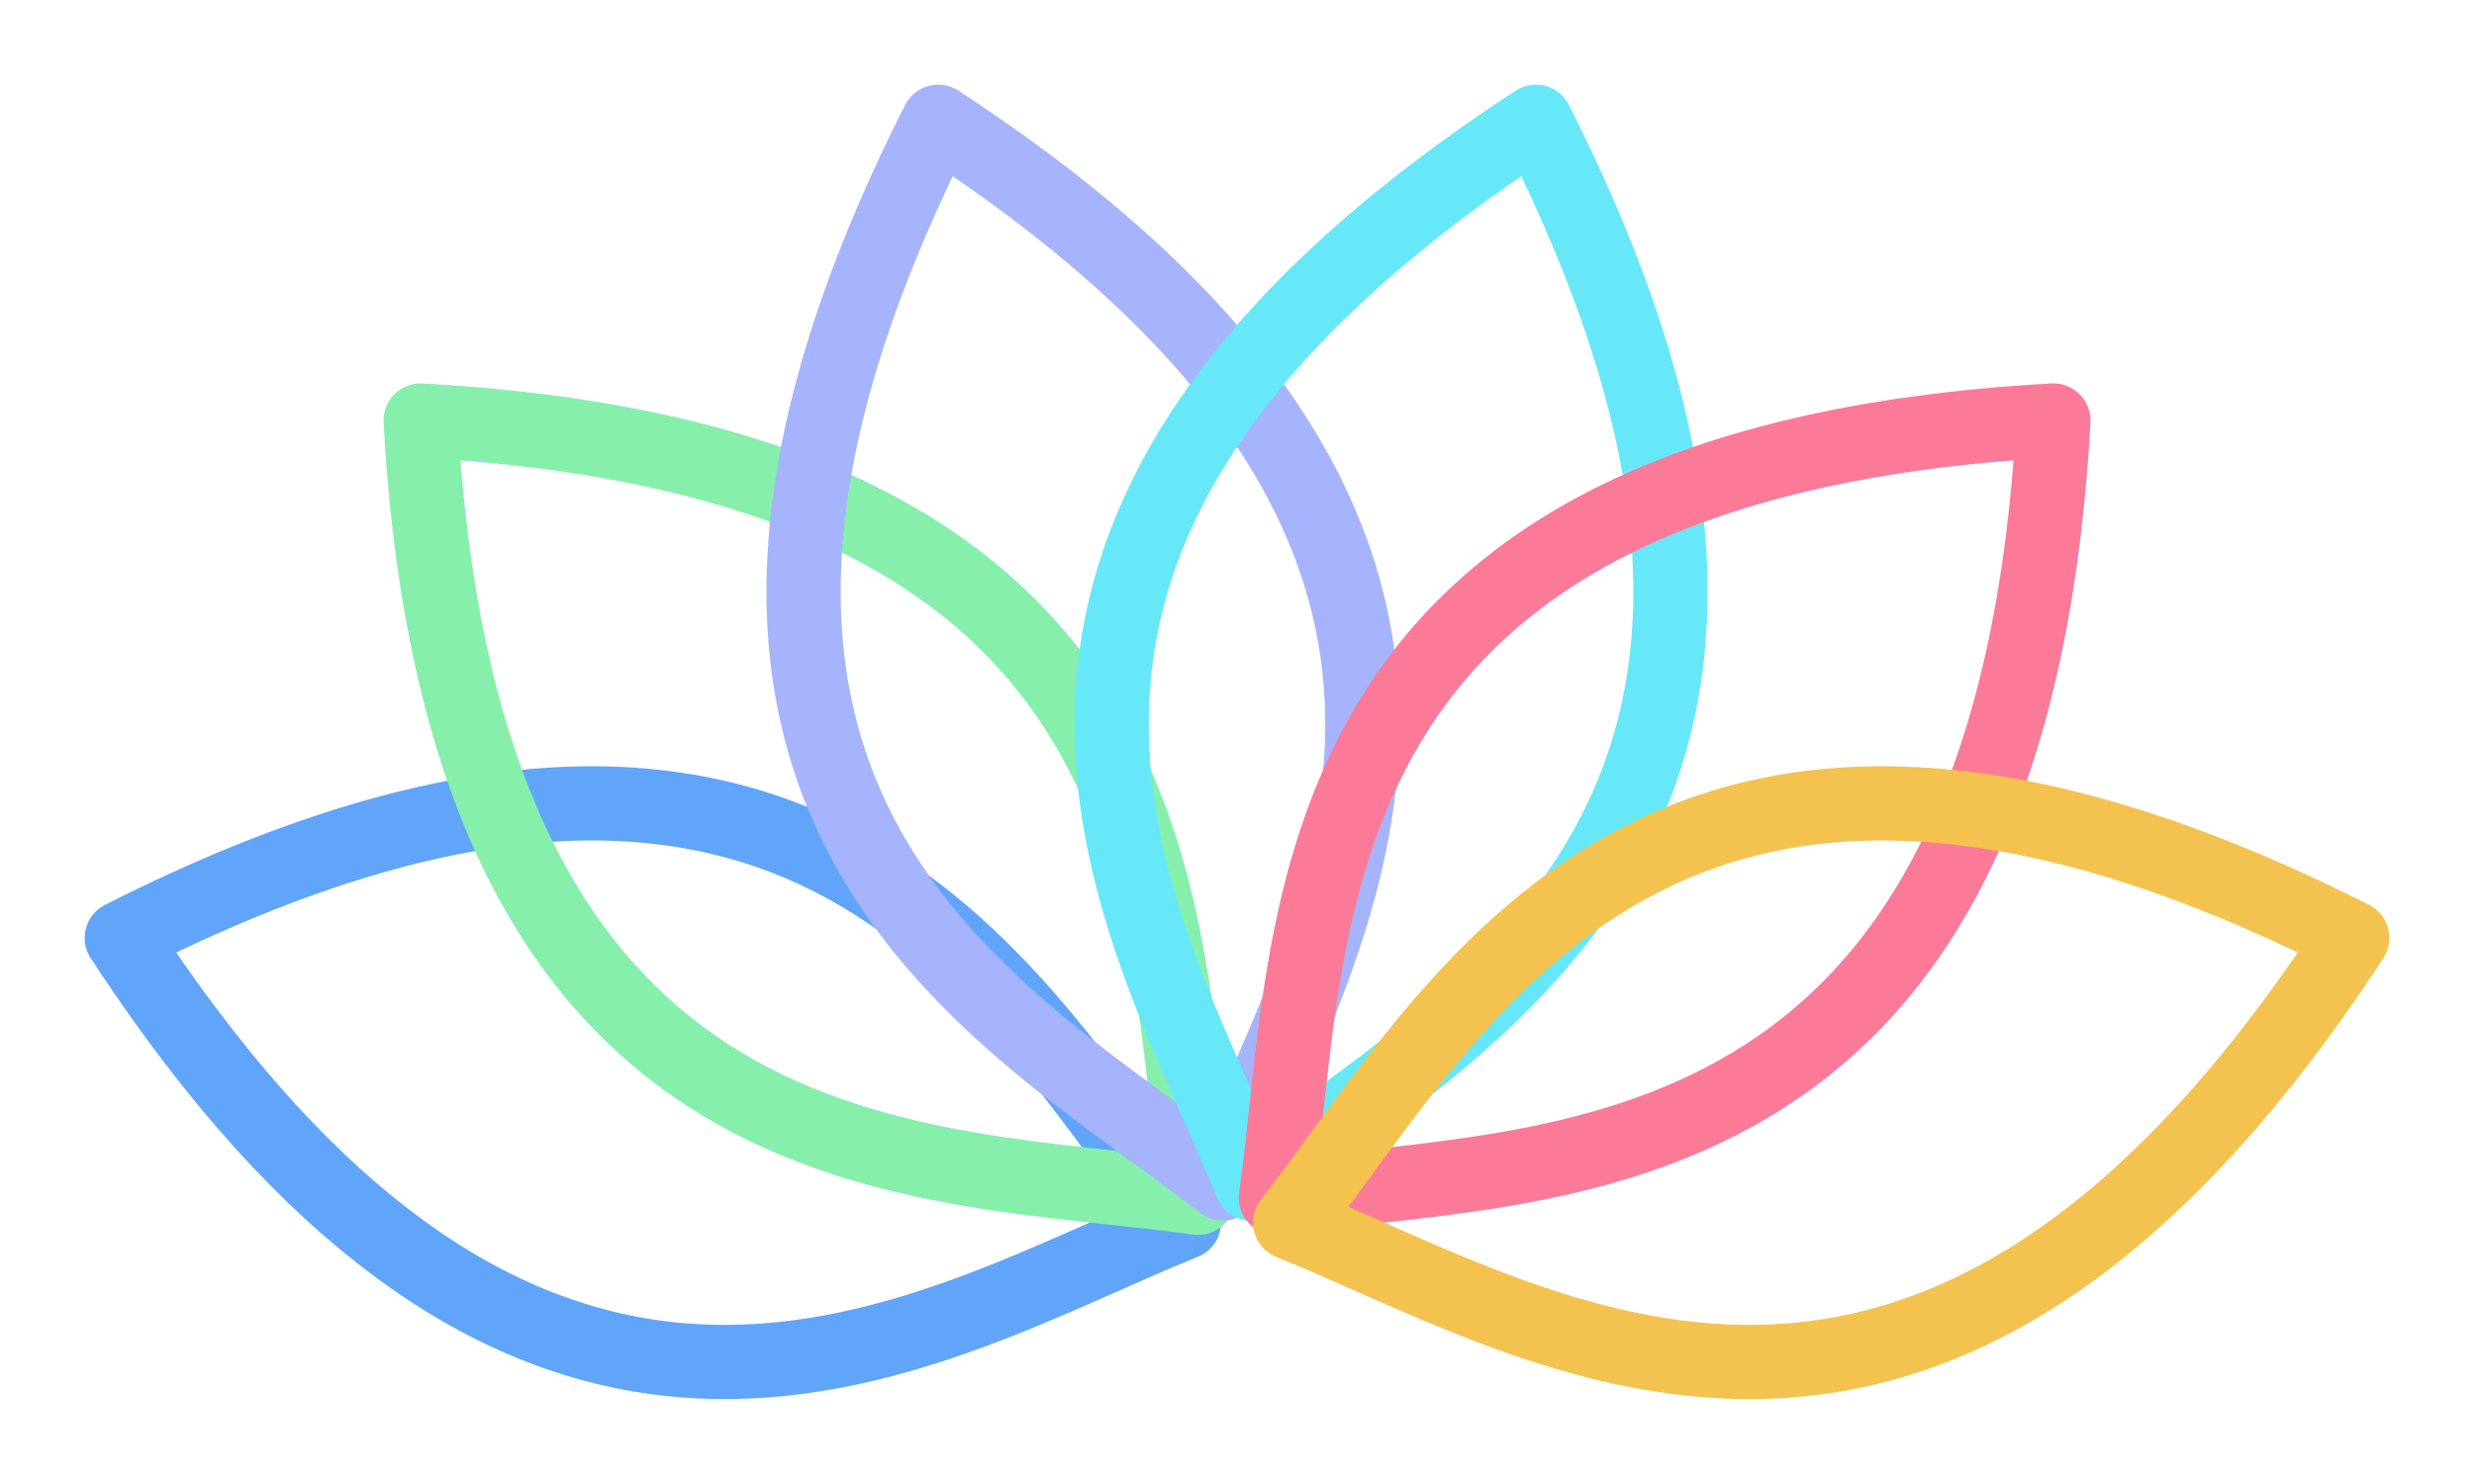
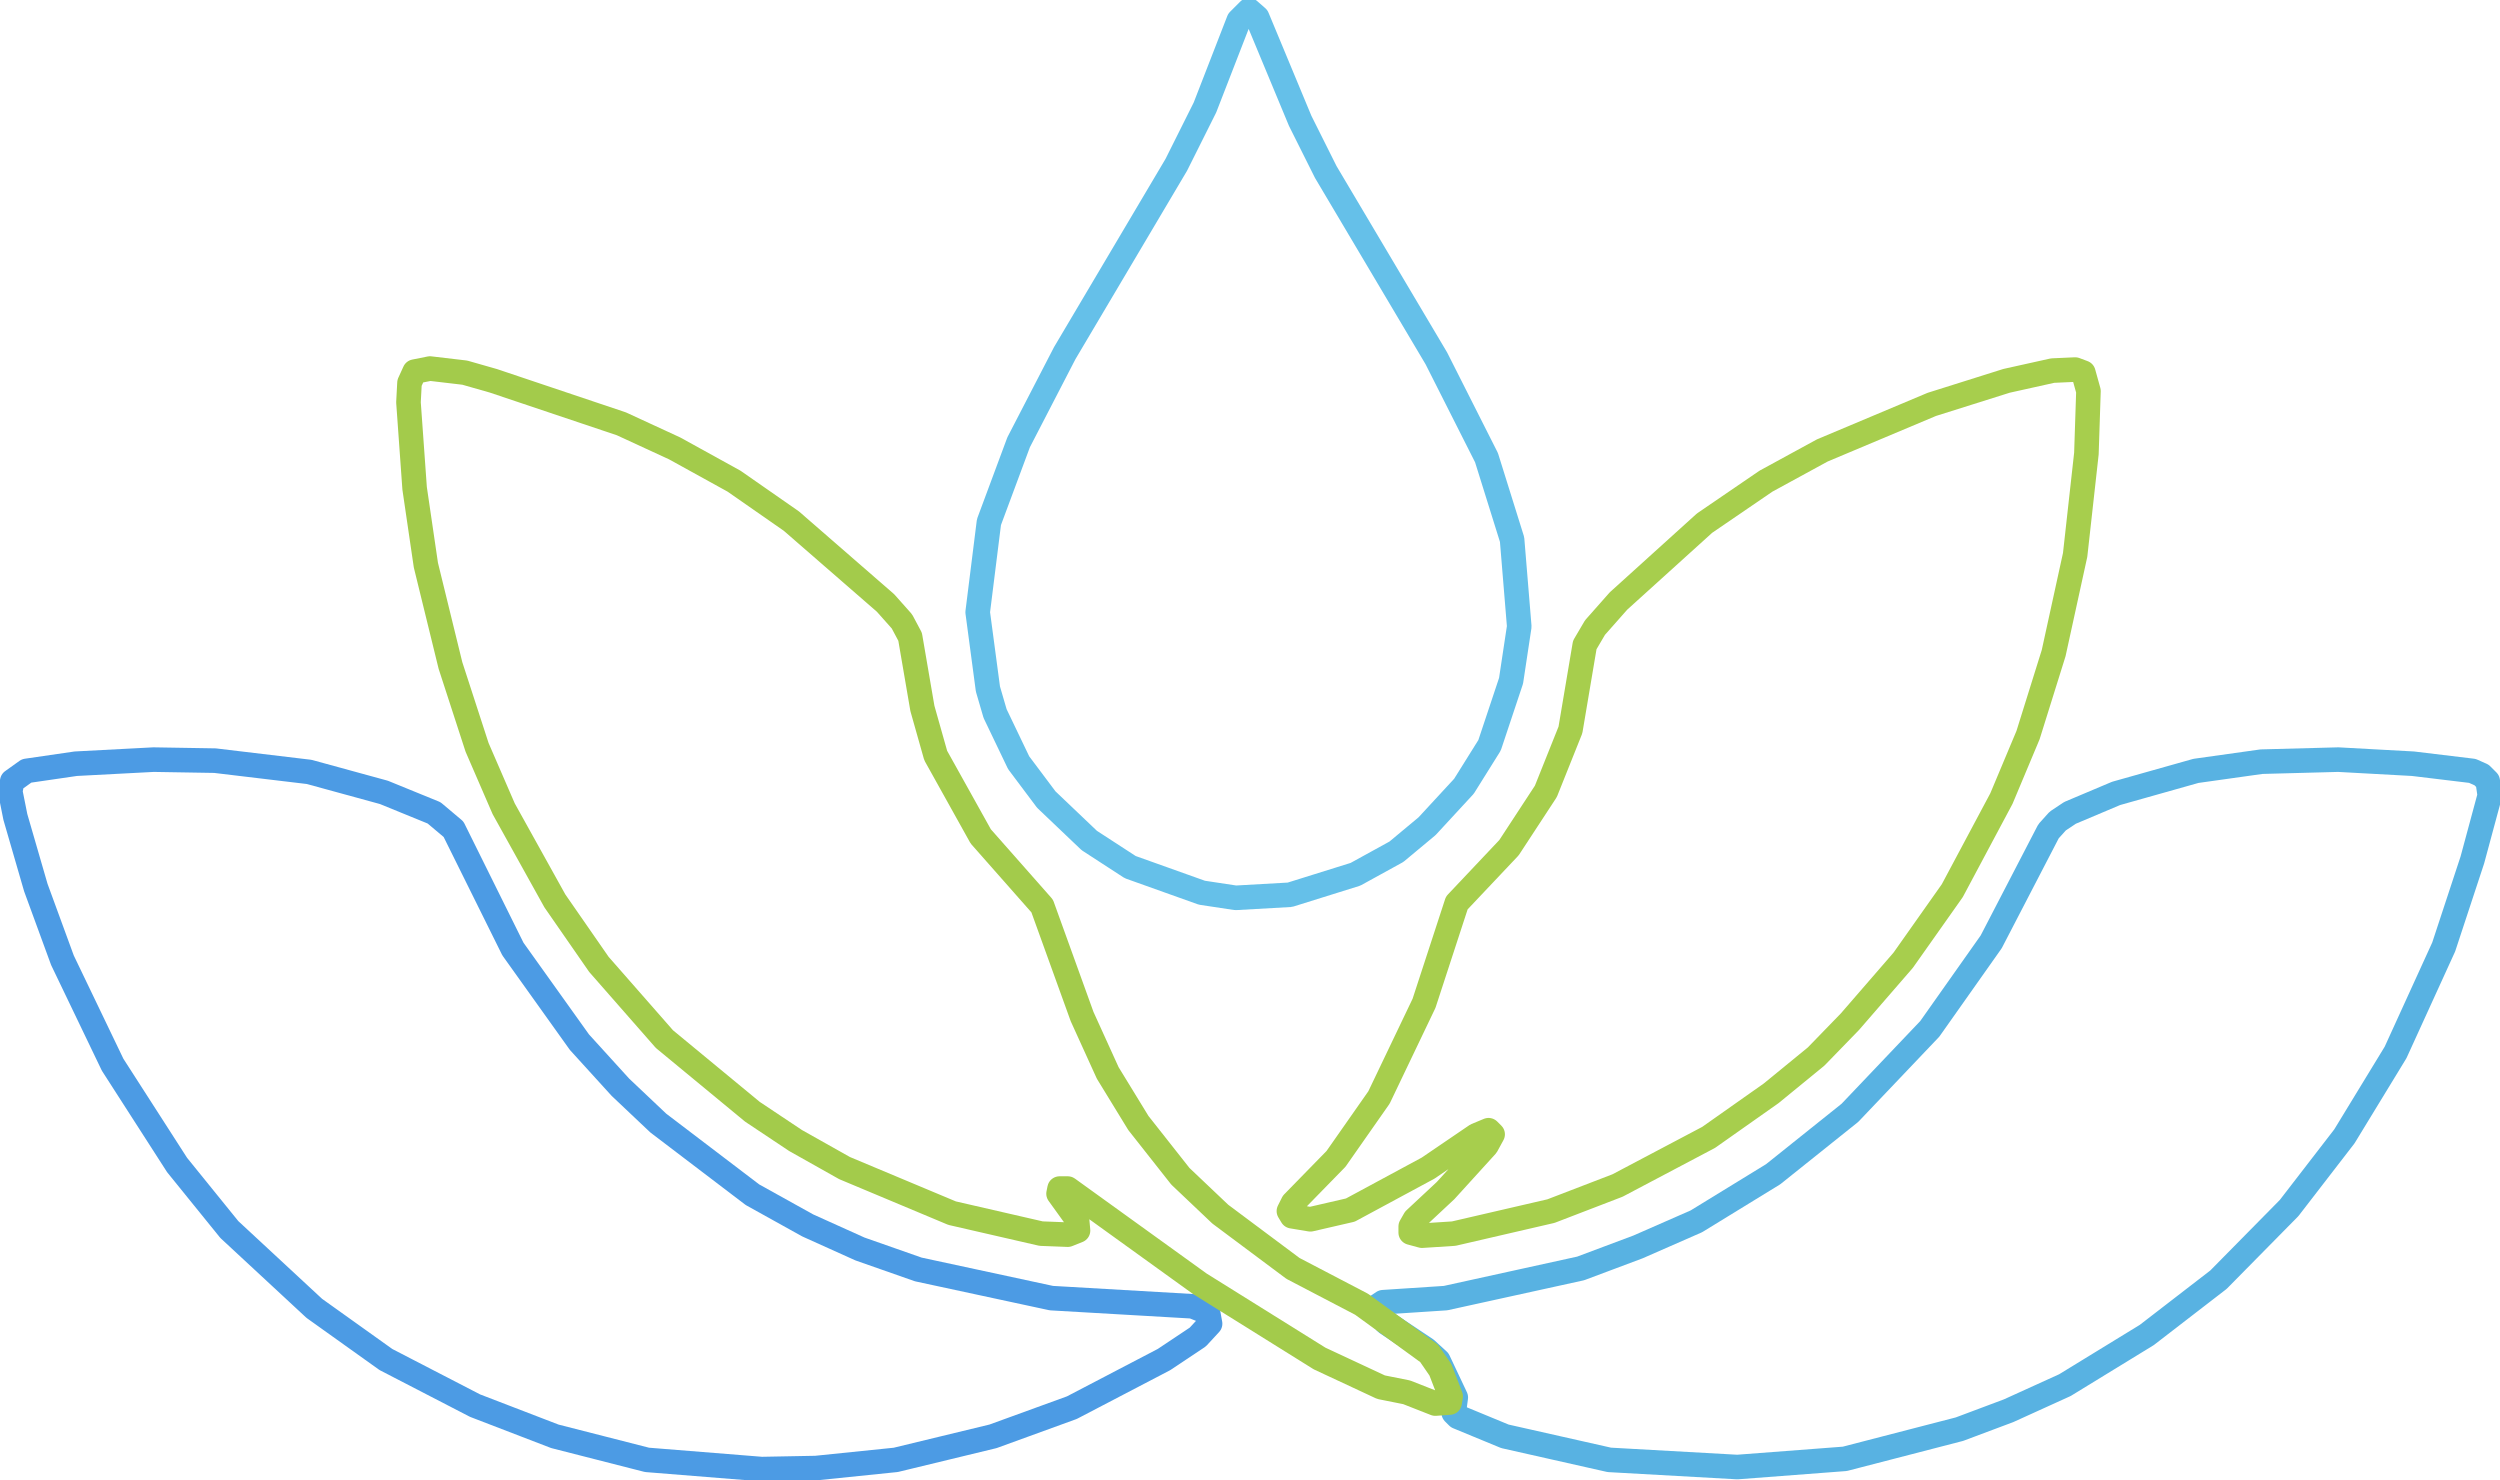
- <svg xmlns="http://www.w3.org/2000/svg" viewBox="9.5 11.5 45 27">
-   <g>
-     <path d="M 0 -1 C -3.01 -5.00, -9.40 -10.50, 0.00 -21.00 C 9.40 -10.50, 3.01 -5.00, 0 -1 Z" transform="translate(32 34) rotate(-75)" fill="none" stroke="#60a5fa" stroke-width="1.35" stroke-linejoin="round" />
-     <path d="M 0 -1 C -3.01 -5.00, -9.40 -10.50, 0.00 -21.00 C 9.40 -10.50, 3.01 -5.00, 0 -1 Z" transform="translate(32 34) rotate(-45)" fill="none" stroke="#86efac" stroke-width="1.35" stroke-linejoin="round" />
-     <path d="M 0 -1 C -3.01 -5.00, -9.40 -10.50, 0.00 -21.00 C 9.40 -10.50, 3.01 -5.00, 0 -1 Z" transform="translate(32 34) rotate(-15)" fill="none" stroke="#a5b4fc" stroke-width="1.35" stroke-linejoin="round" />
-     <path d="M 0 -1 C -3.01 -5.00, -9.40 -10.50, 0.00 -21.00 C 9.40 -10.50, 3.01 -5.00, 0 -1 Z" transform="translate(32 34) rotate(15)" fill="none" stroke="#67e8f9" stroke-width="1.35" stroke-linejoin="round" />
-     <path d="M 0 -1 C -3.01 -5.00, -9.40 -10.50, 0.00 -21.00 C 9.40 -10.50, 3.01 -5.00, 0 -1 Z" transform="translate(32 34) rotate(45)" fill="none" stroke="#fb7a98" stroke-width="1.35" stroke-linejoin="round" />
-     <path d="M 0 -1 C -3.01 -5.00, -9.40 -10.50, 0.00 -21.00 C 9.40 -10.50, 3.01 -5.00, 0 -1 Z" transform="translate(32 34) rotate(75)" fill="none" stroke="#f4c24e" stroke-width="1.35" stroke-linejoin="round" />
-   </g>
+ <svg xmlns="http://www.w3.org/2000/svg" viewBox="14.3 17.5 244.2 144.5">
+   <path d="M136.3 18.5 L135.3 19.5 L132.0 28.0 L129.2 33.6 L118.3 52.0 L113.8 60.7 L110.9 68.5 L109.8 77.3 L110.8 84.8 L111.5 87.2 L113.8 92.0 L116.5 95.6 L120.7 99.6 L124.7 102.2 L131.7 104.7 L135.0 105.2 L140.3 104.9 L146.7 102.9 L150.7 100.7 L153.7 98.2 L157.3 94.3 L159.8 90.3 L161.9 84.0 L162.7 78.7 L162.0 70.2 L159.5 62.2 L154.6 52.5 L143.8 34.3 L141.3 29.3 L137.1 19.2Z" fill="none" stroke="#65c0e9" stroke-width="2.4" stroke-linejoin="round" />
+   <path d="M15.5 93.8 L15.3 94.8 L15.8 97.3 L17.8 104.2 L20.4 111.3 L25.3 121.5 L31.6 131.3 L36.7 137.6 L45.0 145.3 L52.0 150.3 L60.7 154.8 L68.5 157.8 L77.5 160.1 L88.7 161.0 L94.0 160.9 L101.8 160.1 L111.3 157.8 L119.0 155.0 L128.0 150.3 L131.3 148.1 L132.5 146.8 L132.3 145.7 L130.8 145.1 L117.0 144.3 L104.0 141.5 L98.3 139.5 L93.2 137.2 L87.8 134.2 L78.6 127.2 L74.9 123.7 L70.9 119.3 L64.4 110.2 L58.6 98.5 L56.7 96.9 L51.8 94.9 L44.5 92.9 L35.3 91.8 L29.3 91.7 L21.7 92.1 L16.9 92.8Z" fill="none" stroke="#4c9be4" stroke-width="2.4" stroke-linejoin="round" />
+   <path d="M257.3 93.8 L256.7 93.2 L255.8 92.8 L250.0 92.1 L242.7 91.7 L235.2 91.9 L228.8 92.8 L221.0 95.0 L216.5 96.9 L215.3 97.7 L214.4 98.7 L208.8 109.5 L202.8 118.0 L195.0 126.2 L187.5 132.2 L180.0 136.8 L174.3 139.3 L168.7 141.4 L155.5 144.3 L149.4 144.7 L148.8 145.1 L148.8 145.7 L149.7 146.7 L153.6 149.3 L154.8 150.4 L156.5 154.0 L156.3 155.5 L156.7 155.9 L161.3 157.8 L171.5 160.1 L184.0 160.8 L194.5 160.0 L205.7 157.1 L210.5 155.3 L216.0 152.8 L224.0 147.9 L231.0 142.5 L237.9 135.5 L243.3 128.5 L248.3 120.3 L253.0 110.0 L255.8 101.5 L257.5 95.2Z" fill="none" stroke="#58b2e2" stroke-width="2.4" stroke-linejoin="round" />
+   <path d="M54.8 53.8 L54.3 54.9 L54.2 56.8 L54.8 65.2 L55.9 72.7 L58.3 82.5 L60.9 90.5 L63.5 96.5 L68.5 105.5 L72.8 111.7 L79.2 119.0 L87.8 126.1 L92.0 128.9 L96.8 131.6 L107.3 136.0 L116.0 138.0 L118.6 138.1 L119.6 137.7 L119.5 136.6 L117.7 134.1 L117.8 133.6 L118.6 133.6 L131.5 142.9 L143.2 150.2 L149.2 153.0 L151.7 153.5 L154.5 154.6 L155.9 154.5 L156.0 153.9 L155.0 151.3 L153.9 149.7 L147.3 144.9 L140.6 141.4 L133.5 136.1 L129.6 132.4 L125.5 127.2 L122.5 122.3 L120.0 116.8 L116.1 106.0 L110.1 99.2 L105.7 91.3 L104.4 86.7 L103.2 79.7 L102.4 78.2 L100.8 76.4 L91.6 68.4 L86.0 64.5 L80.2 61.3 L75.0 58.9 L62.5 54.7 L59.7 53.9 L56.3 53.5Z" fill="none" stroke="#a3cb4b" stroke-width="2.4" stroke-linejoin="round" />
+   <path d="M217.8 53.9 L217.0 53.6 L214.8 53.7 L210.3 54.7 L203.0 57.0 L192.3 61.5 L186.8 64.5 L180.8 68.6 L172.4 76.2 L170.1 78.8 L169.1 80.5 L167.7 88.8 L165.3 94.8 L161.7 100.3 L156.6 105.7 L153.4 115.5 L149.0 124.7 L144.8 130.7 L140.6 135.0 L140.2 135.8 L140.5 136.3 L142.3 136.6 L146.2 135.7 L153.8 131.6 L158.5 128.4 L159.7 127.9 L160.1 128.3 L159.5 129.4 L155.5 133.8 L152.5 136.6 L152.1 137.3 L152.1 137.9 L153.2 138.2 L156.3 138.0 L165.8 135.8 L172.3 133.3 L181.2 128.6 L187.3 124.3 L191.7 120.7 L195.0 117.3 L200.2 111.3 L205.0 104.5 L209.8 95.5 L212.4 89.3 L214.9 81.3 L217.0 71.7 L218.1 61.8 L218.3 55.7Z" fill="none" stroke="#a7ce4d" stroke-width="2.4" stroke-linejoin="round" />
</svg>
